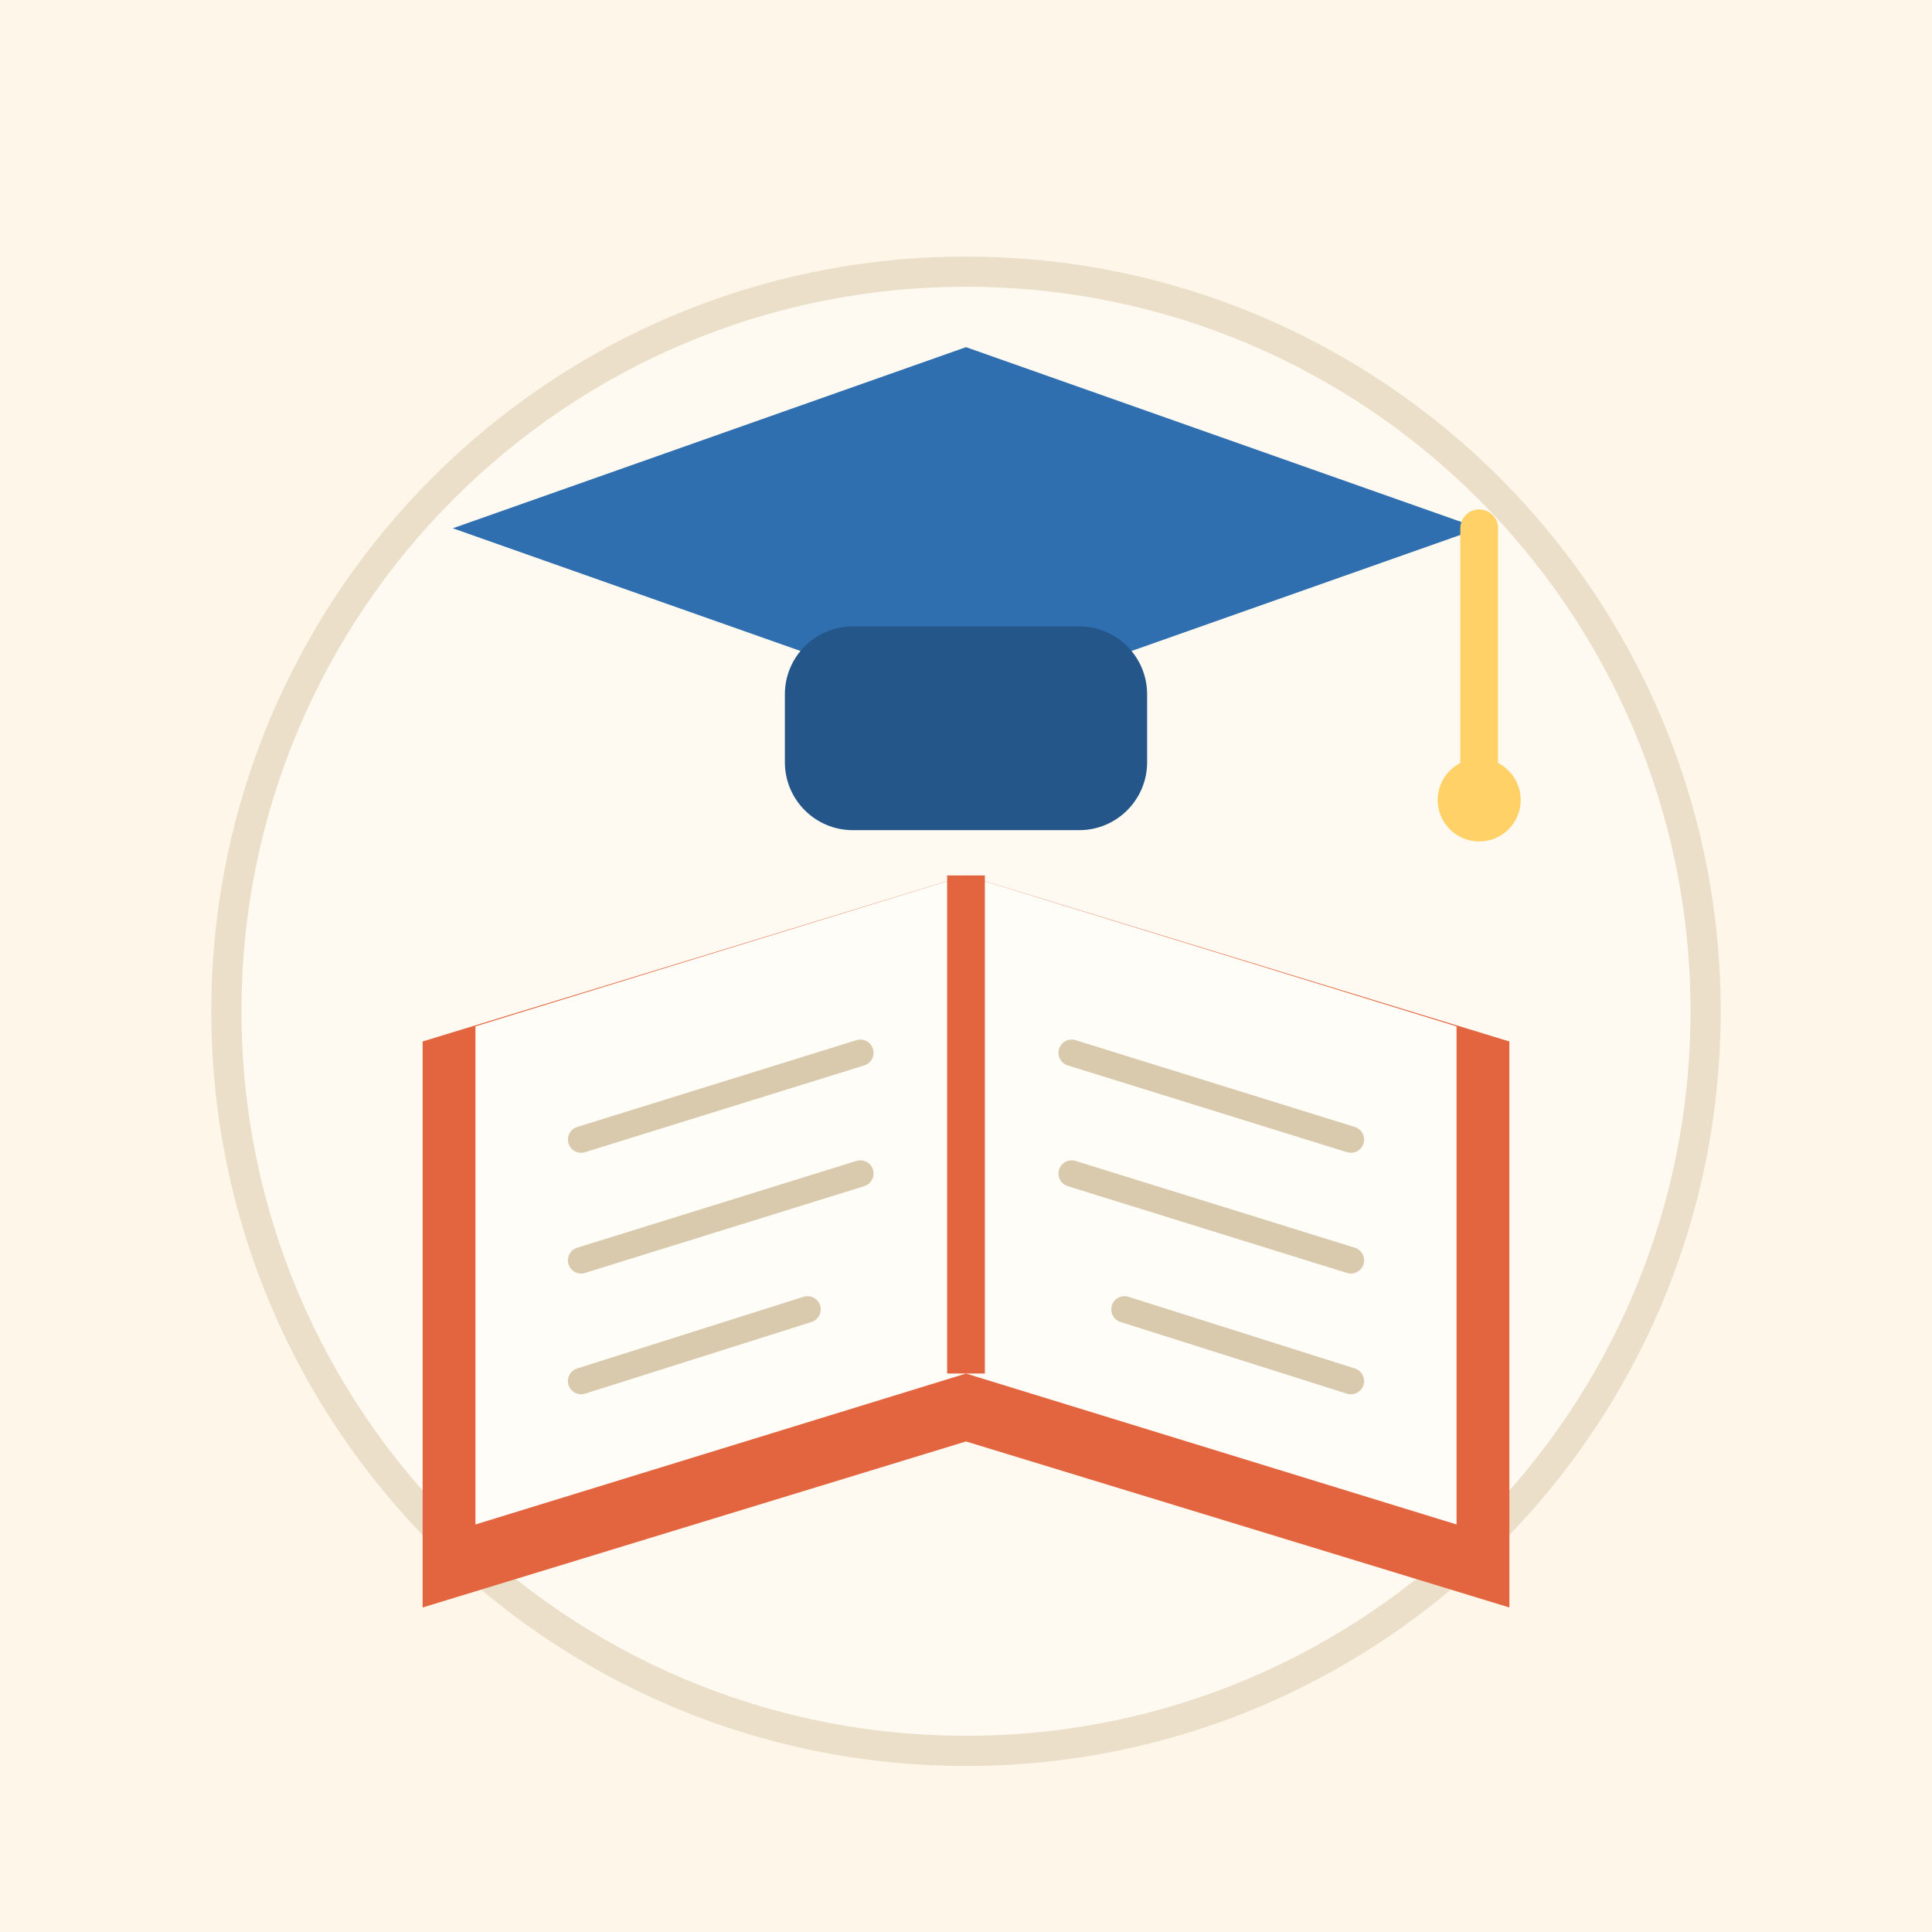
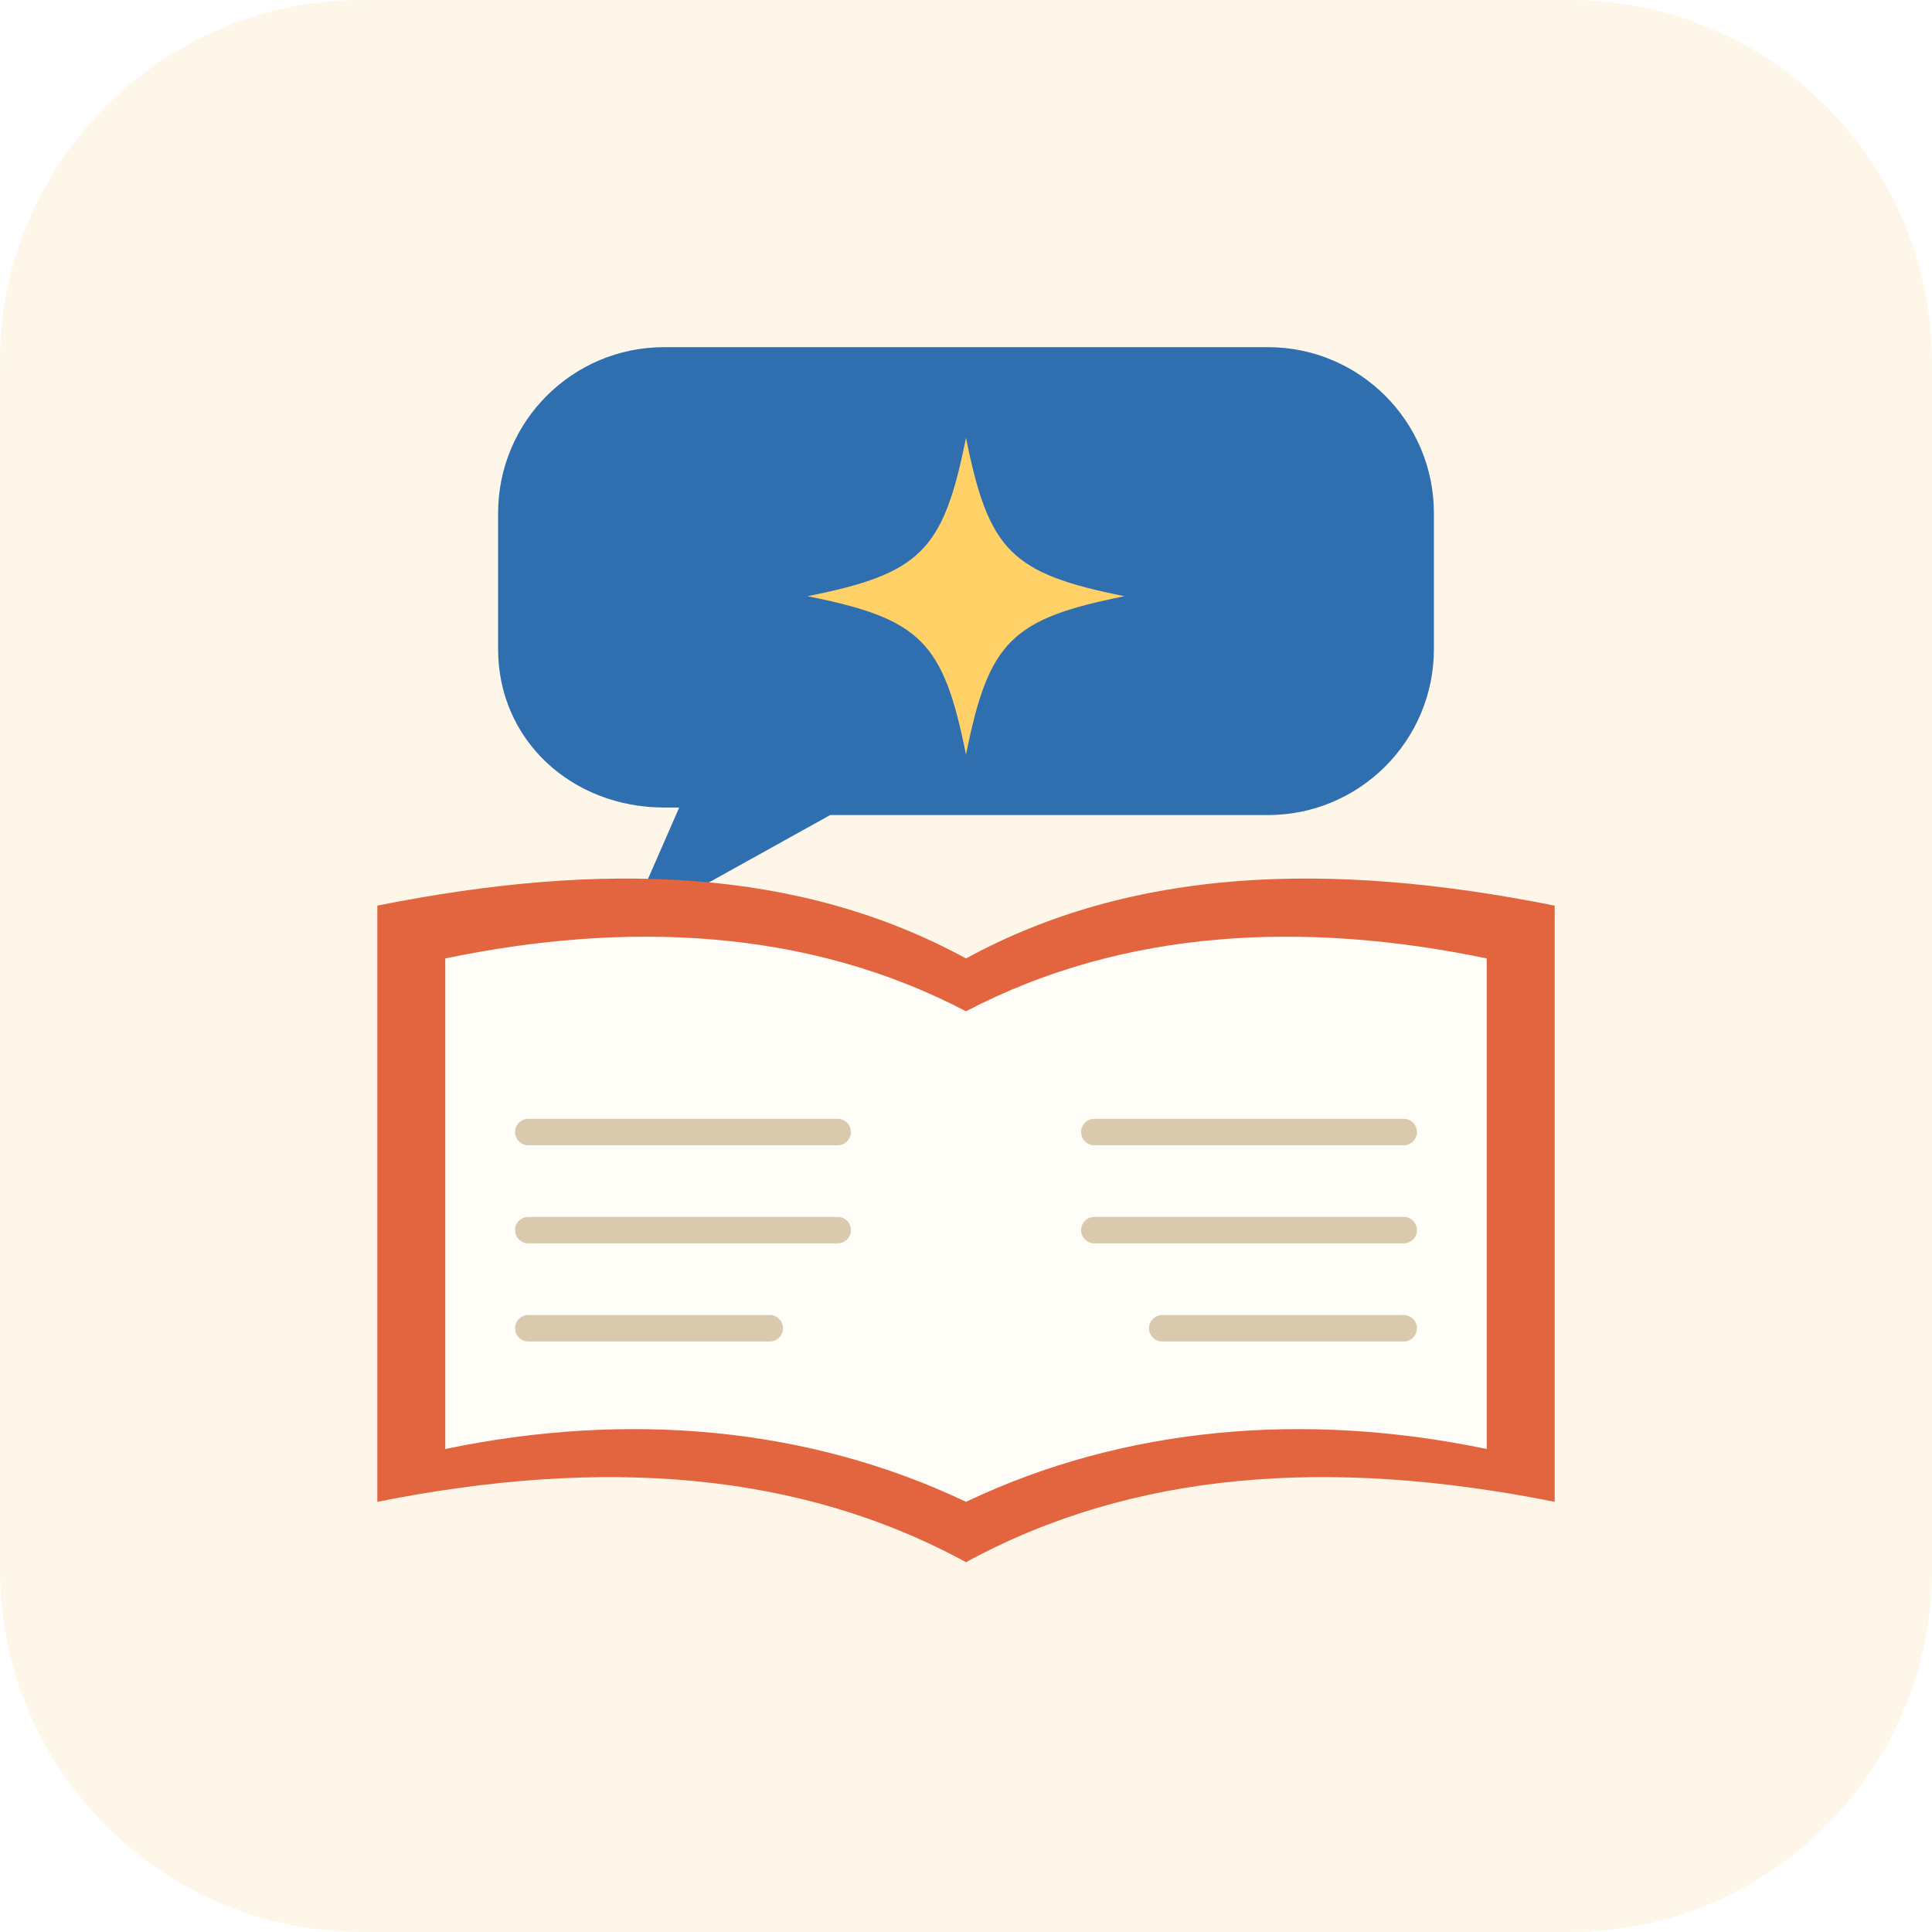
<svg xmlns="http://www.w3.org/2000/svg" width="1024" height="1024" viewBox="0 0 512 512">
-   <rect width="512" height="512" fill="#fdf6e9" />
-   <circle cx="256" cy="268" r="196" fill="#fffaf1" stroke="#ecdfc9" stroke-width="8" />
-   <path d="M256 92 392 140 256 188 120 140Z" fill="#2f6fb0" />
-   <rect x="208" y="166" width="96" height="54" rx="18" fill="#24568a" />
-   <path d="M392 140v62" stroke="#ffd166" stroke-width="10" stroke-linecap="round" />
-   <circle cx="392" cy="212" r="11" fill="#ffd166" />
-   <path d="M256 232 112 276v150l144-44Z" fill="#e2653f" />
-   <path d="M256 232l144 44v150l-144-44Z" fill="#e2653f" />
-   <path d="M256 232 126 272v132l130-40Z" fill="#fffdf7" />
-   <path d="M256 232l130 40v132l-130-40Z" fill="#fffdf7" />
-   <path d="M256 232v132" stroke="#e2653f" stroke-width="10" />
+   <rect width="512" height="512" rx="96" fill="#fdf6e9" />
+   <path d="M176 92H336C360.3 92 380 111.7 380 136V172C380 196.3 360.3 216 336 216H220L166 246L180 214H176C151.7 214 132 196.3 132 172V136C132 111.7 151.7 92 176 92Z" fill="#2f6fb0" />
+   <path d="M256 116C262 146 268 152 298 158C268 164 262 170 256 200C250 170 244 164 214 158C244 152 250 146 256 116Z" fill="#ffd166" />
+   <path d="M256 254C212 230 160 228 100 240V398C160 386 212 390 256 414C300 390 352 386 412 398V240C352 228 300 230 256 254Z" fill="#e2653f" />
+   <path d="M256 268C214 246 166 244 118 254V384C166 374 214 378 256 398Z" fill="#fffdf7" />
+   <path d="M256 268C298 246 346 244 394 254V384C346 374 298 378 256 398Z" fill="#fffdf7" />
  <g stroke="#d9c9ad" stroke-width="7" stroke-linecap="round">
-     <path d="M154 302l74-23" />
-     <path d="M154 334l74-23" />
-     <path d="M154 366l60-19" />
-     <path d="M358 302l-74-23" />
-     <path d="M358 334l-74-23" />
-     <path d="M358 366l-60-19" />
+     <path d="M140 300H222" />
+     <path d="M140 326H222" />
+     <path d="M140 352H204" />
+     <path d="M372 300H290" />
+     <path d="M372 326H290" />
+     <path d="M372 352H308" />
  </g>
</svg>
